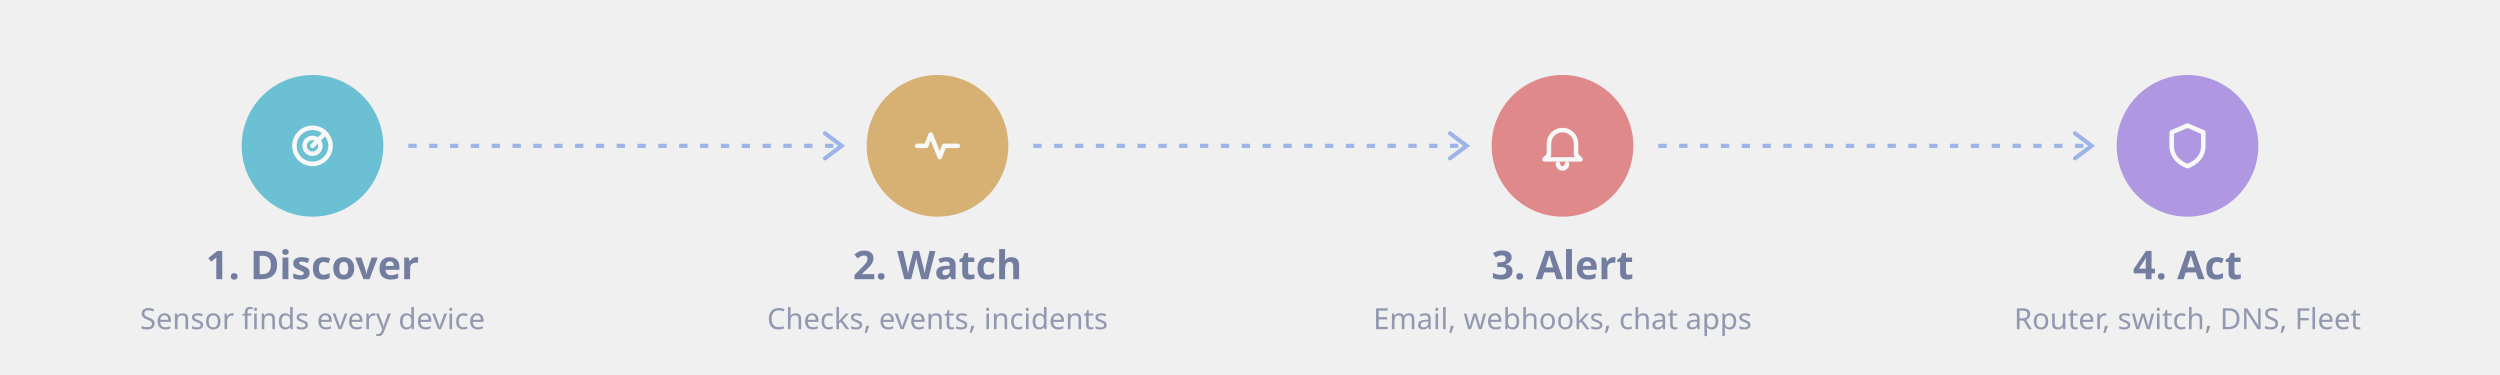
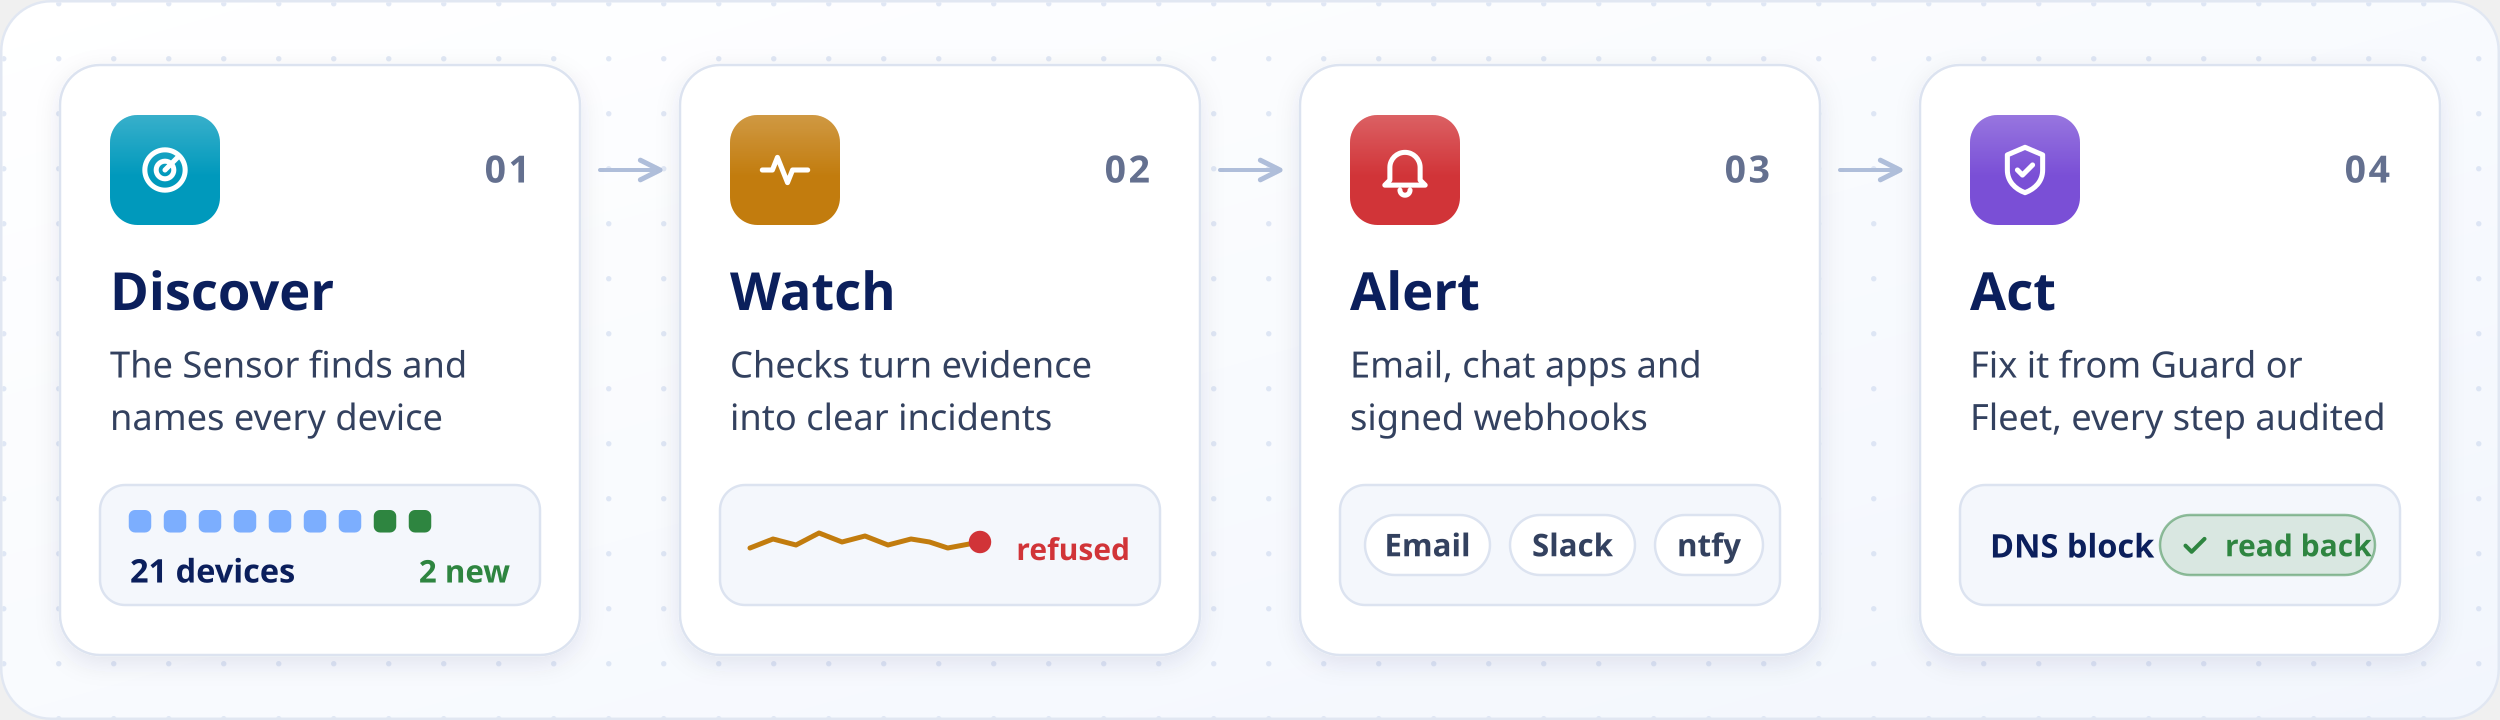
- <svg xmlns="http://www.w3.org/2000/svg" viewBox="0 0 1200 180" width="1200" height="180" role="img" aria-labelledby="t d">
-   <style>
- text{font-family:-apple-system, BlinkMacSystemFont, 'Segoe UI', 'Noto Sans', Helvetica, Arial, sans-serif}
- .step{animation:hi 4s ease-in-out infinite;opacity:.55}
- .ring{transform-box:fill-box;transform-origin:center;animation:ring 4s ease-out infinite;opacity:0}
- .dot{animation:move 4s ease-in-out infinite;opacity:0}
- @keyframes hi{0%,30%{opacity:1}45%,100%{opacity:.55}}
- @keyframes ring{0%{transform:scale(1);opacity:.7}30%{transform:scale(1.5);opacity:0}100%{opacity:0}}
- @keyframes move{0%{transform:translateX(0);opacity:0}5%{opacity:1}25%{transform:translateX(198px);opacity:1}30%,100%{transform:translateX(198px);opacity:0}}
- @media (prefers-reduced-motion: reduce){.step,.ring,.dot{animation:none!important}.step{opacity:1}}
+ <svg xmlns="http://www.w3.org/2000/svg" viewBox="0 0 1000 288" width="1000" height="288" role="img" aria-labelledby="t d">
+   <defs>
+     <linearGradient id="bg" x1="0" y1="0" x2="1" y2="1">
+       <stop offset="0" stop-color="#FFFFFF" />
+       <stop offset="1" stop-color="#F2F6FD" />
+     </linearGradient>
+     <linearGradient id="tileLight" x1="0" y1="0" x2="0" y2="1">
+       <stop offset="0" stop-color="#fff" stop-opacity=".22" />
+       <stop offset=".55" stop-color="#fff" stop-opacity="0" />
+     </linearGradient>
+     <pattern id="dots" width="22" height="22" patternUnits="userSpaceOnUse">
+       <circle cx="1.5" cy="1.5" r="1.1" fill="#C9D5EC" />
+     </pattern>
+     <filter id="sh" x="-10%" y="-20%" width="120%" height="150%">
+       <feDropShadow dx="0" dy="3" stdDeviation="5" flood-color="#0B1F5C" flood-opacity="0.09" />
+     </filter>
+     <marker id="arrow" viewBox="0 0 10 10" refX="8.5" refY="5" markerWidth="7" markerHeight="7" orient="auto-start-reverse">
+       <path d="M1.5 1.5L8.5 5L1.5 8.5" fill="none" stroke="#AFBEDA" stroke-width="1.8" stroke-linecap="round" stroke-linejoin="round" />
+     </marker>
+     <marker id="arrowA" viewBox="0 0 10 10" refX="8.5" refY="5" markerWidth="7" markerHeight="7" orient="auto-start-reverse">
+       <path d="M1.5 1.5L8.5 5L1.5 8.5" fill="none" stroke="#1A73FF" stroke-width="1.8" stroke-linecap="round" stroke-linejoin="round" />
+     </marker>
+     <marker id="arrowP" viewBox="0 0 10 10" refX="8.5" refY="5" markerWidth="7" markerHeight="7" orient="auto-start-reverse">
+       <path d="M1.5 1.5L8.5 5L1.5 8.5" fill="none" stroke="#7A4FD6" stroke-width="1.8" stroke-linecap="round" stroke-linejoin="round" />
+     </marker>
+     <marker id="arrowR" viewBox="0 0 10 10" refX="8.5" refY="5" markerWidth="7" markerHeight="7" orient="auto-start-reverse">
+       <path d="M1.5 1.5L8.5 5L1.5 8.5" fill="none" stroke="#D13438" stroke-width="1.8" stroke-linecap="round" stroke-linejoin="round" />
+     </marker>
+     <style>
+ text{font-family:-apple-system, BlinkMacSystemFont, 'Segoe UI', 'Noto Sans', 'Noto Sans Arabic', Tahoma, Helvetica, Arial, sans-serif}
+ .pk{animation-name:pk;animation-iteration-count:infinite;animation-timing-function:cubic-bezier(.45,0,.4,1)}
+ @keyframes pk{0%{stroke-dashoffset:8}62%,100%{stroke-dashoffset:-101}}
+ 
+ .hl{animation:hl 10s ease-in-out infinite;opacity:0}
+ @keyframes hl{0%{opacity:0}4%,22%{opacity:1}30%,100%{opacity:0}}
+ .pk{animation-name:pk4}
+ @keyframes pk4{0%{stroke-dashoffset:8}7.5%,100%{stroke-dashoffset:-101}}
+ .alarm{animation:alarm 2.4s ease-in-out infinite}
+ @keyframes alarm{0%,100%{opacity:1}50%{opacity:.35}}
+ .newdev{animation:alarm 3s ease-in-out infinite}
+ @media (prefers-reduced-motion: reduce){*{animation:none!important}.pk{display:none}.rm-show{opacity:1!important}}
</style>
-   <line x1="196" y1="70" x2="404" y2="70" stroke="#9DB4E8" stroke-width="2" stroke-dasharray="4 6" />
-   <path d="M396 64L404 70L396 76" fill="none" stroke="#9DB4E8" stroke-width="2" stroke-linecap="round" />
-   <circle class="dot" style="animation-delay:0s" cx="196" cy="70" r="5" fill="#1A73FF" />
-   <line x1="496" y1="70" x2="704" y2="70" stroke="#9DB4E8" stroke-width="2" stroke-dasharray="4 6" />
-   <path d="M696 64L704 70L696 76" fill="none" stroke="#9DB4E8" stroke-width="2" stroke-linecap="round" />
-   <circle class="dot" style="animation-delay:1s" cx="496" cy="70" r="5" fill="#1A73FF" />
-   <line x1="796" y1="70" x2="1004" y2="70" stroke="#9DB4E8" stroke-width="2" stroke-dasharray="4 6" />
-   <path d="M996 64L1004 70L996 76" fill="none" stroke="#9DB4E8" stroke-width="2" stroke-linecap="round" />
-   <circle class="dot" style="animation-delay:2s" cx="796" cy="70" r="5" fill="#1A73FF" />
-   <g class="step" style="animation-delay:0s">
-     <circle class="ring" style="animation-delay:0s" cx="150" cy="70" r="34" fill="none" stroke="#0099BC" stroke-width="2" />
-     <circle cx="150" cy="70" r="34" fill="#0099BC" />
-     <path d="M12 12m-8 0a8 8 0 1 0 16 0a8 8 0 1 0-16 0M12 12m-3.5 0a3.5 3.5 0 1 0 7 0a3.5 3.5 0 1 0-7 0M12 12l5.5-5.5" transform="translate(137.0 57) scale(1.0833)" fill="none" stroke="#fff" stroke-width="2" stroke-linecap="round" stroke-linejoin="round" />
-     <text x="150" y="134" text-anchor="middle" font-size="19" font-weight="700" fill="#0B1F5C">1. Discover</text>
-     <text x="150" y="158" text-anchor="middle" font-size="14" fill="#44507A">Sensor finds every device</text>
+   </defs>
+   <rect x=".5" y=".5" width="999" height="287" rx="20" fill="url(#bg)" stroke="#E1E7F2" />
+   <rect x="1" y="1" width="998" height="286" rx="20" fill="url(#dots)" opacity=".55" />
+   <path d="M240 68H264" fill="none" stroke="#AFBEDA" stroke-width="1.6" stroke-linecap="round" stroke-linejoin="round" marker-end="url(#arrow)" />
+   <path class="pk glow" style="animation-duration:10s;animation-delay:-8.3s" d="M240 68H264" pathLength="100" fill="none" stroke="#C27C0E" stroke-width="7" stroke-linecap="round" stroke-dasharray="7 300" stroke-dashoffset="8" opacity=".22" />
+   <path class="pk" style="animation-duration:10s;animation-delay:-8.3s" d="M240 68H264" pathLength="100" fill="none" stroke="#C27C0E" stroke-width="3" stroke-linecap="round" stroke-dasharray="7 300" stroke-dashoffset="8" />
+   <path d="M488 68H512" fill="none" stroke="#AFBEDA" stroke-width="1.6" stroke-linecap="round" stroke-linejoin="round" marker-end="url(#arrow)" />
+   <path class="pk glow" style="animation-duration:10s;animation-delay:-5.8s" d="M488 68H512" pathLength="100" fill="none" stroke="#D13438" stroke-width="7" stroke-linecap="round" stroke-dasharray="7 300" stroke-dashoffset="8" opacity=".22" />
+   <path class="pk" style="animation-duration:10s;animation-delay:-5.8s" d="M488 68H512" pathLength="100" fill="none" stroke="#D13438" stroke-width="3" stroke-linecap="round" stroke-dasharray="7 300" stroke-dashoffset="8" />
+   <path d="M736 68H760" fill="none" stroke="#AFBEDA" stroke-width="1.6" stroke-linecap="round" stroke-linejoin="round" marker-end="url(#arrow)" />
+   <path class="pk glow" style="animation-duration:10s;animation-delay:-3.3s" d="M736 68H760" pathLength="100" fill="none" stroke="#7A4FD6" stroke-width="7" stroke-linecap="round" stroke-dasharray="7 300" stroke-dashoffset="8" opacity=".22" />
+   <path class="pk" style="animation-duration:10s;animation-delay:-3.3s" d="M736 68H760" pathLength="100" fill="none" stroke="#7A4FD6" stroke-width="3" stroke-linecap="round" stroke-dasharray="7 300" stroke-dashoffset="8" />
+   <g>
+     <rect x="24" y="26" width="208" height="236" rx="16" fill="#FFFFFF" stroke="#DCE3F0" filter="url(#sh)" />
+     <rect class="hl" style="animation-delay:0.00s" x="24" y="26" width="208" height="236" rx="16" fill="none" stroke="#0099BC" stroke-width="2" />
+     <g>
+       <rect x="44" y="46" width="44" height="44" rx="11" fill="#0099BC" />
+       <rect x="44" y="46" width="44" height="44" rx="11" fill="url(#tileLight)" />
+       <path d="M12 12m-8 0a8 8 0 1 0 16 0a8 8 0 1 0-16 0M12 12m-3.5 0a3.5 3.5 0 1 0 7 0a3.5 3.5 0 1 0-7 0M12 12l5.5-5.5" transform="translate(53.9 55.9) scale(1.0083)" fill="none" stroke="#fff" stroke-width="2" stroke-linecap="round" stroke-linejoin="round" />
+     </g>
+     <text x="212" y="73" text-anchor="end" font-size="15" font-weight="700" fill="#64708F" font-family="ui-monospace, SFMono-Regular, 'Cascadia Mono', Consolas, 'Liberation Mono', monospace" letter-spacing="1">01</text>
+     <text x="44" y="124" font-size="21" font-weight="700" fill="#0B1F5C">Discover</text>
+     <text x="44" y="151" font-size="14.5" fill="#33415F">The Sensor finds and</text>
+     <text x="44" y="172" font-size="14.5" fill="#33415F">names every device</text>
+     <rect x="40" y="194" width="176" height="48" rx="10" fill="#F4F7FC" stroke="#DCE3F0" />
+     <rect x="51.5" y="204" width="9" height="9" rx="2.5" fill="#1A73FF" opacity="0.55" />
+     <rect x="65.5" y="204" width="9" height="9" rx="2.5" fill="#1A73FF" opacity="0.55" />
+     <rect x="79.5" y="204" width="9" height="9" rx="2.5" fill="#1A73FF" opacity="0.55" />
+     <rect x="93.5" y="204" width="9" height="9" rx="2.5" fill="#1A73FF" opacity="0.55" />
+     <rect x="107.5" y="204" width="9" height="9" rx="2.5" fill="#1A73FF" opacity="0.55" />
+     <rect x="121.5" y="204" width="9" height="9" rx="2.5" fill="#1A73FF" opacity="0.55" />
+     <rect x="135.5" y="204" width="9" height="9" rx="2.5" fill="#1A73FF" opacity="0.55" />
+     <rect x="149.5" y="204" width="9" height="9" rx="2.5" fill="#2E8540" opacity="1" class="newdev" style="animation-delay:0s" />
+     <rect x="163.5" y="204" width="9" height="9" rx="2.5" fill="#2E8540" opacity="1" class="newdev" style="animation-delay:0.3s" />
+     <text x="52" y="233" font-size="13" font-weight="600" fill="#0B1F5C">21 devices</text>
+     <text x="204" y="233" text-anchor="end" font-size="12.5" font-weight="700" fill="#2E8540">2 new</text>
  </g>
-   <g class="step" style="animation-delay:1s">
-     <circle class="ring" style="animation-delay:1s" cx="450" cy="70" r="34" fill="none" stroke="#C27C0E" stroke-width="2" />
-     <circle cx="450" cy="70" r="34" fill="#C27C0E" />
-     <path d="M3 12h4l2-5 4 10 2-5h6" transform="translate(437.0 57) scale(1.0833)" fill="none" stroke="#fff" stroke-width="2" stroke-linecap="round" stroke-linejoin="round" />
-     <text x="450" y="134" text-anchor="middle" font-size="19" font-weight="700" fill="#0B1F5C">2. Watch</text>
-     <text x="450" y="158" text-anchor="middle" font-size="14" fill="#44507A">Checks, events, incidents</text>
+   <g>
+     <rect x="272" y="26" width="208" height="236" rx="16" fill="#FFFFFF" stroke="#DCE3F0" filter="url(#sh)" />
+     <rect class="hl" style="animation-delay:2.50s" x="272" y="26" width="208" height="236" rx="16" fill="none" stroke="#C27C0E" stroke-width="2" />
+     <g>
+       <rect x="292" y="46" width="44" height="44" rx="11" fill="#C27C0E" />
+       <rect x="292" y="46" width="44" height="44" rx="11" fill="url(#tileLight)" />
+       <path d="M3 12h4l2-5 4 10 2-5h6" transform="translate(301.9 55.9) scale(1.0083)" fill="none" stroke="#fff" stroke-width="2" stroke-linecap="round" stroke-linejoin="round" />
+     </g>
+     <text x="460" y="73" text-anchor="end" font-size="15" font-weight="700" fill="#64708F" font-family="ui-monospace, SFMono-Regular, 'Cascadia Mono', Consolas, 'Liberation Mono', monospace" letter-spacing="1">02</text>
+     <text x="292" y="124" font-size="21" font-weight="700" fill="#0B1F5C">Watch</text>
+     <text x="292" y="151" font-size="14.5" fill="#33415F">Checks turn evidence</text>
+     <text x="292" y="172" font-size="14.5" fill="#33415F">into clear incidents</text>
+     <rect x="288" y="194" width="176" height="48" rx="10" fill="#F4F7FC" stroke="#DCE3F0" />
+     <path d="M300 219.2L309.2 215.6L318.4 218L327.6 213.2L336.8 216.8L346 214.4L355.2 218L364.4 215.6L371.8 216.8L379.1 219.2L392 216.8" fill="none" stroke="#C27C0E" stroke-width="2" stroke-linejoin="round" stroke-linecap="round" />
+     <circle cx="392" cy="216.8" r="4.5" fill="#D13438" class="alarm" />
+     <text x="452" y="224" text-anchor="end" font-size="12" font-weight="700" fill="#D13438">refused</text>
  </g>
-   <g class="step" style="animation-delay:2s">
-     <circle class="ring" style="animation-delay:2s" cx="750" cy="70" r="34" fill="none" stroke="#D13438" stroke-width="2" />
-     <circle cx="750" cy="70" r="34" fill="#D13438" />
-     <path d="M6 16V11a6 6 0 0 1 12 0v5l2 2H4zM10 20a2 2 0 0 0 4 0" transform="translate(737.0 57) scale(1.0833)" fill="none" stroke="#fff" stroke-width="2" stroke-linecap="round" stroke-linejoin="round" />
-     <text x="750" y="134" text-anchor="middle" font-size="19" font-weight="700" fill="#0B1F5C">3. Alert</text>
-     <text x="750" y="158" text-anchor="middle" font-size="14" fill="#44507A">Email, webhooks, chat apps</text>
+   <g>
+     <rect x="520" y="26" width="208" height="236" rx="16" fill="#FFFFFF" stroke="#DCE3F0" filter="url(#sh)" />
+     <rect class="hl" style="animation-delay:5.00s" x="520" y="26" width="208" height="236" rx="16" fill="none" stroke="#D13438" stroke-width="2" />
+     <g>
+       <rect x="540" y="46" width="44" height="44" rx="11" fill="#D13438" />
+       <rect x="540" y="46" width="44" height="44" rx="11" fill="url(#tileLight)" />
+       <path d="M6 16V11a6 6 0 0 1 12 0v5l2 2H4zM10 20a2 2 0 0 0 4 0" transform="translate(549.9 55.9) scale(1.0083)" fill="none" stroke="#fff" stroke-width="2" stroke-linecap="round" stroke-linejoin="round" />
+     </g>
+     <text x="708" y="73" text-anchor="end" font-size="15" font-weight="700" fill="#64708F" font-family="ui-monospace, SFMono-Regular, 'Cascadia Mono', Consolas, 'Liberation Mono', monospace" letter-spacing="1">03</text>
+     <text x="540" y="124" font-size="21" font-weight="700" fill="#0B1F5C">Alert</text>
+     <text x="540" y="151" font-size="14.5" fill="#33415F">Email, chat apps and</text>
+     <text x="540" y="172" font-size="14.5" fill="#33415F">signed webhooks</text>
+     <rect x="536" y="194" width="176" height="48" rx="10" fill="#F4F7FC" stroke="#DCE3F0" />
+     <rect x="546" y="206" width="50" height="24" rx="12" fill="#FFFFFF" stroke="#DCE3F0" />
+     <text x="571" y="222.5" text-anchor="middle" font-size="12.5" font-weight="600" fill="#33415F">Email</text>
+     <rect x="604" y="206" width="50" height="24" rx="12" fill="#FFFFFF" stroke="#DCE3F0" />
+     <text x="629" y="222.5" text-anchor="middle" font-size="12.5" font-weight="600" fill="#33415F">Slack</text>
+     <rect x="662" y="206" width="43.2" height="24" rx="12" fill="#FFFFFF" stroke="#DCE3F0" />
+     <text x="683.6" y="222.5" text-anchor="middle" font-size="12.5" font-weight="600" fill="#33415F">ntfy</text>
  </g>
-   <g class="step" style="animation-delay:3s">
-     <circle class="ring" style="animation-delay:3s" cx="1050" cy="70" r="34" fill="none" stroke="#7A4FD6" stroke-width="2" />
-     <circle cx="1050" cy="70" r="34" fill="#7A4FD6" />
-     <path d="M12 3l7 3v6c0 4.5-3 7.5-7 9-4-1.5-7-4.5-7-9V6z" transform="translate(1037.0 57) scale(1.0833)" fill="none" stroke="#fff" stroke-width="2" stroke-linecap="round" stroke-linejoin="round" />
-     <text x="1050" y="134" text-anchor="middle" font-size="19" font-weight="700" fill="#0B1F5C">4. Act</text>
-     <text x="1050" y="158" text-anchor="middle" font-size="14" fill="#44507A">Router, switch, DNS, Fleet</text>
+   <g>
+     <rect x="768" y="26" width="208" height="236" rx="16" fill="#FFFFFF" stroke="#DCE3F0" filter="url(#sh)" />
+     <rect class="hl" style="animation-delay:7.50s" x="768" y="26" width="208" height="236" rx="16" fill="none" stroke="#7A4FD6" stroke-width="2" />
+     <g>
+       <rect x="788" y="46" width="44" height="44" rx="11" fill="#7A4FD6" />
+       <rect x="788" y="46" width="44" height="44" rx="11" fill="url(#tileLight)" />
+       <path d="M12 3l7 3v6c0 4.5-3 7.5-7 9-4-1.5-7-4.5-7-9V6zM9 12l2 2 4-4" transform="translate(797.9 55.9) scale(1.0083)" fill="none" stroke="#fff" stroke-width="2" stroke-linecap="round" stroke-linejoin="round" />
+     </g>
+     <text x="956" y="73" text-anchor="end" font-size="15" font-weight="700" fill="#64708F" font-family="ui-monospace, SFMono-Regular, 'Cascadia Mono', Consolas, 'Liberation Mono', monospace" letter-spacing="1">04</text>
+     <text x="788" y="124" font-size="21" font-weight="700" fill="#0B1F5C">Act</text>
+     <text x="788" y="151" font-size="14.5" fill="#33415F">Fix it from Guard or</text>
+     <text x="788" y="172" font-size="14.5" fill="#33415F">Fleet, every step audited</text>
+     <rect x="784" y="194" width="176" height="48" rx="10" fill="#F4F7FC" stroke="#DCE3F0" />
+     <text x="796" y="223" font-size="13" font-weight="700" fill="#0B1F5C">DNS block</text>
+     <rect x="864" y="206" width="86" height="24" rx="12" fill="#2E8540" fill-opacity=".14" stroke="#2E8540" stroke-opacity=".5" />
+     <path d="M5 12.5l4.5 4.5L19 7.5" transform="translate(871.5 211.5) scale(0.5417)" fill="none" stroke="#2E8540" stroke-width="3" stroke-linecap="round" stroke-linejoin="round" />
+     <text x="890" y="222.5" font-size="12" font-weight="700" fill="#2E8540">read back</text>
  </g>
</svg>
